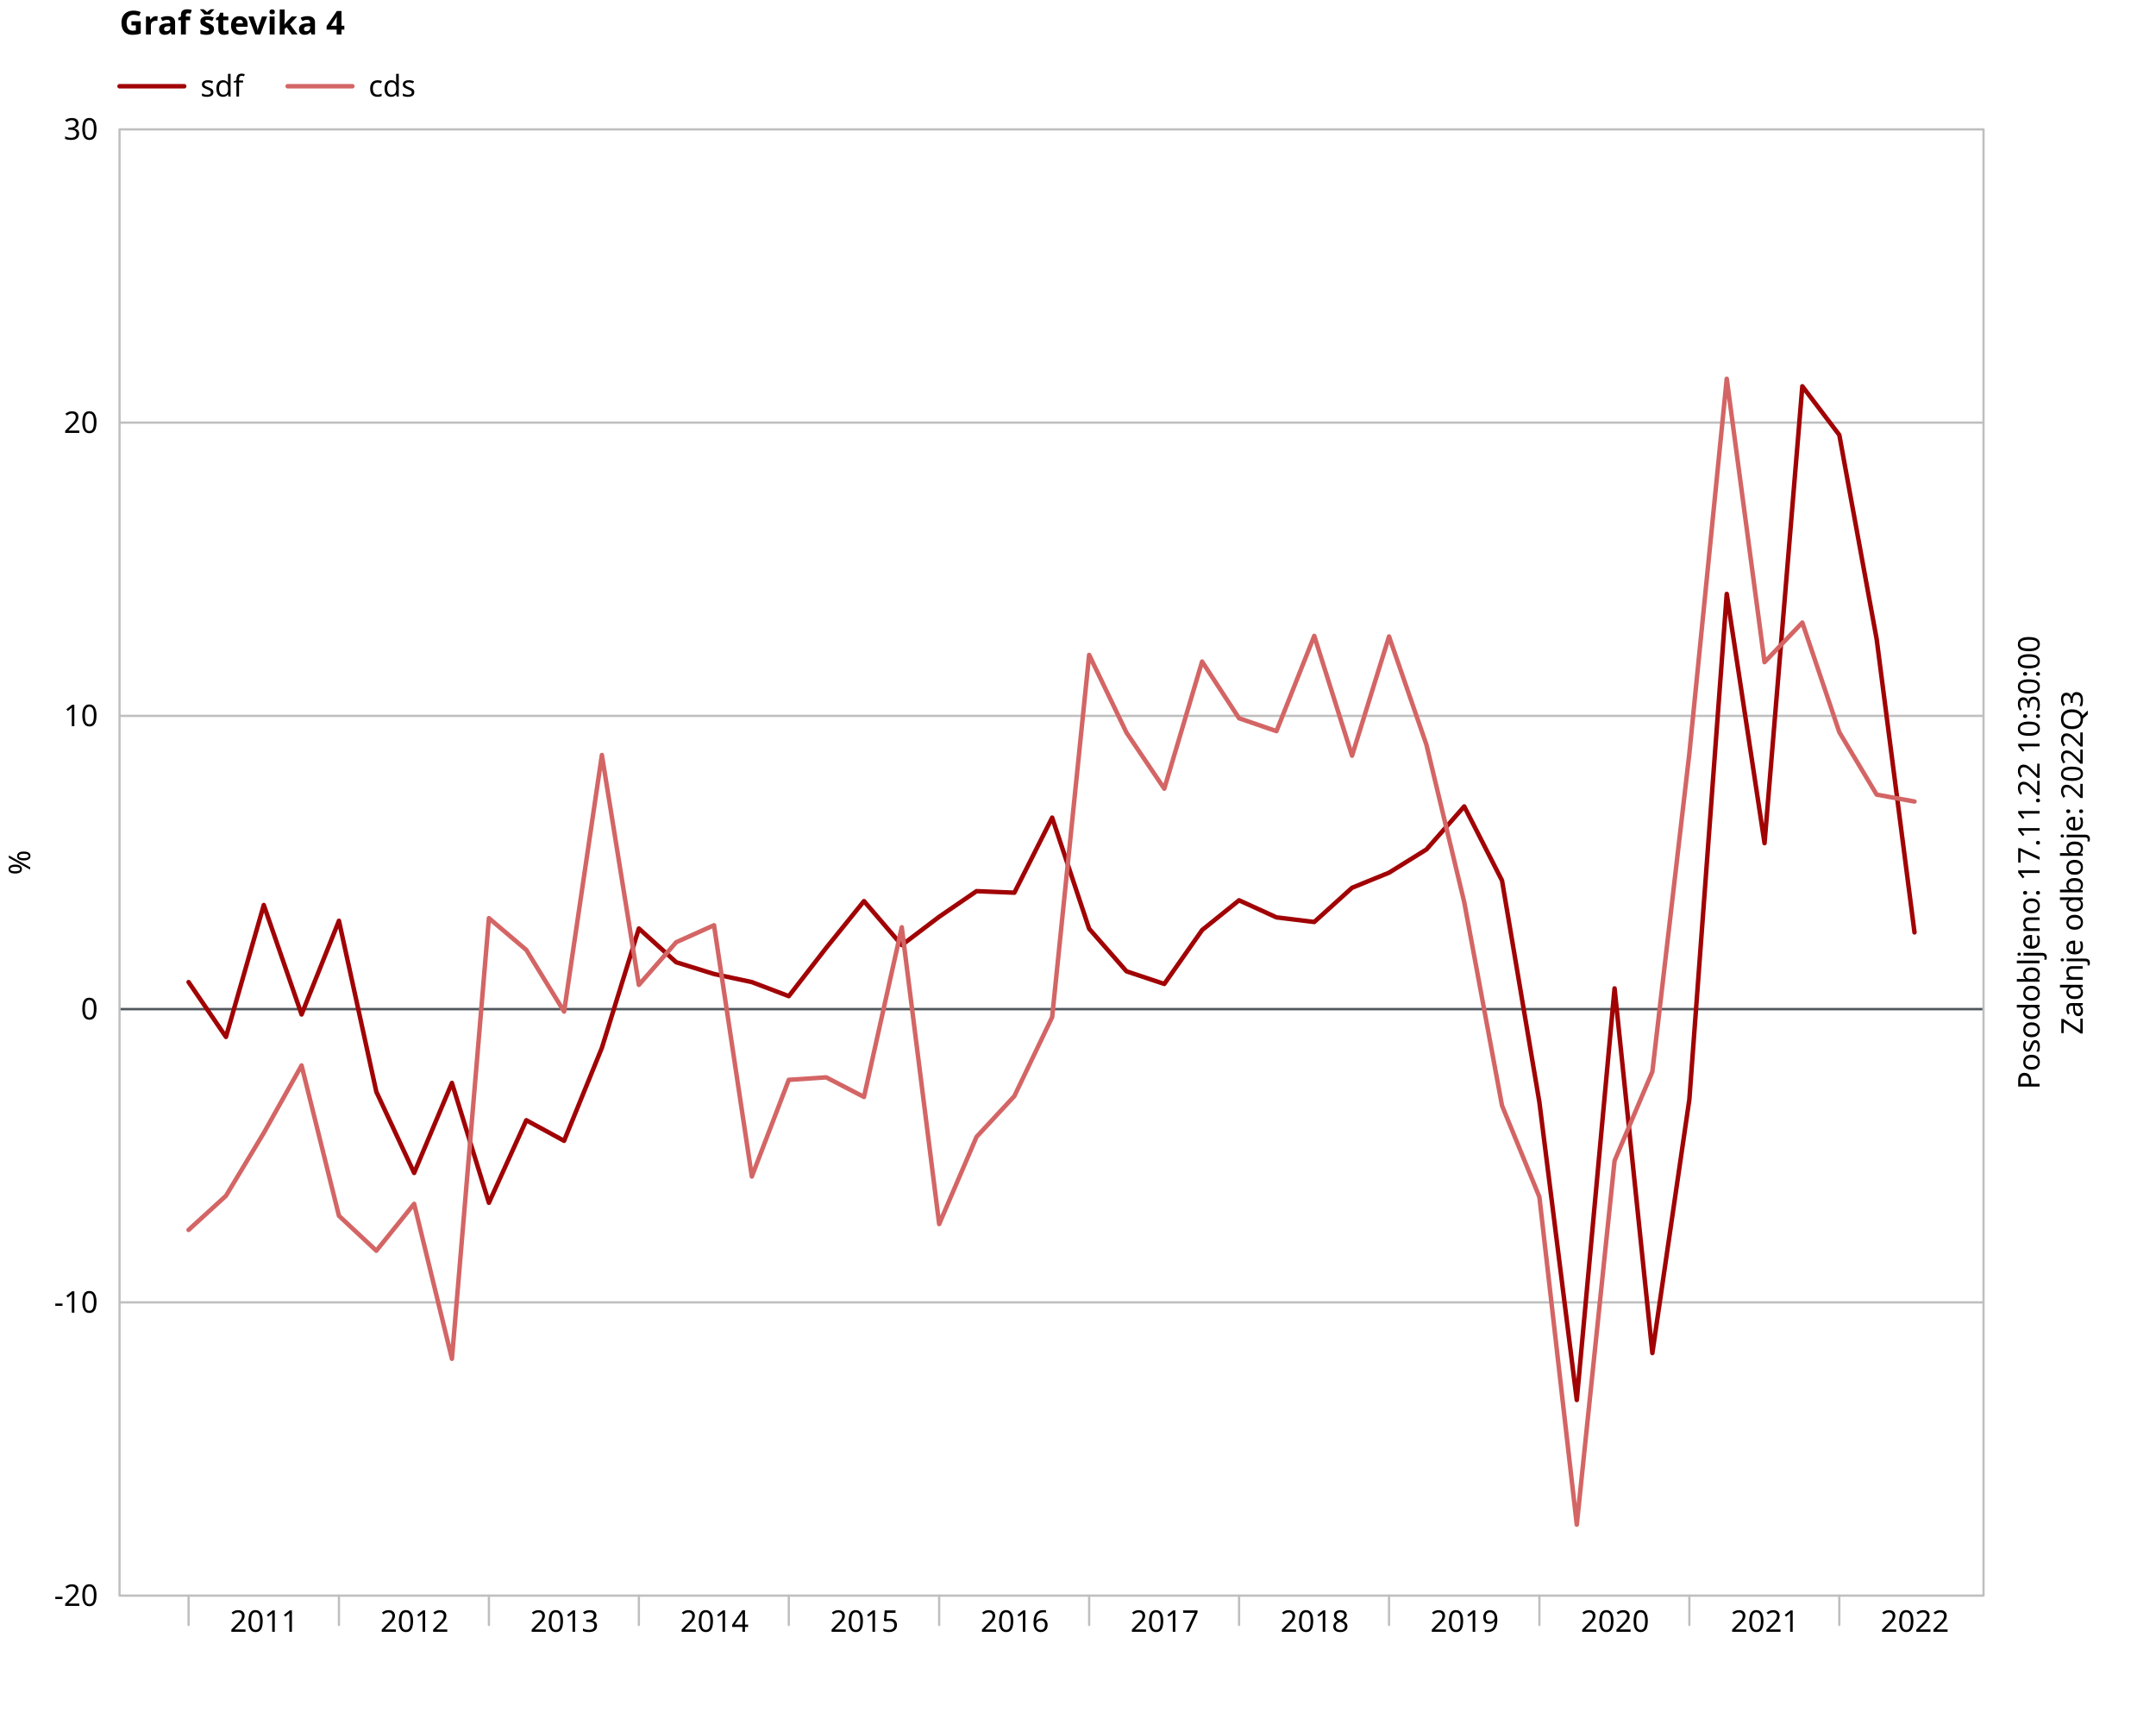
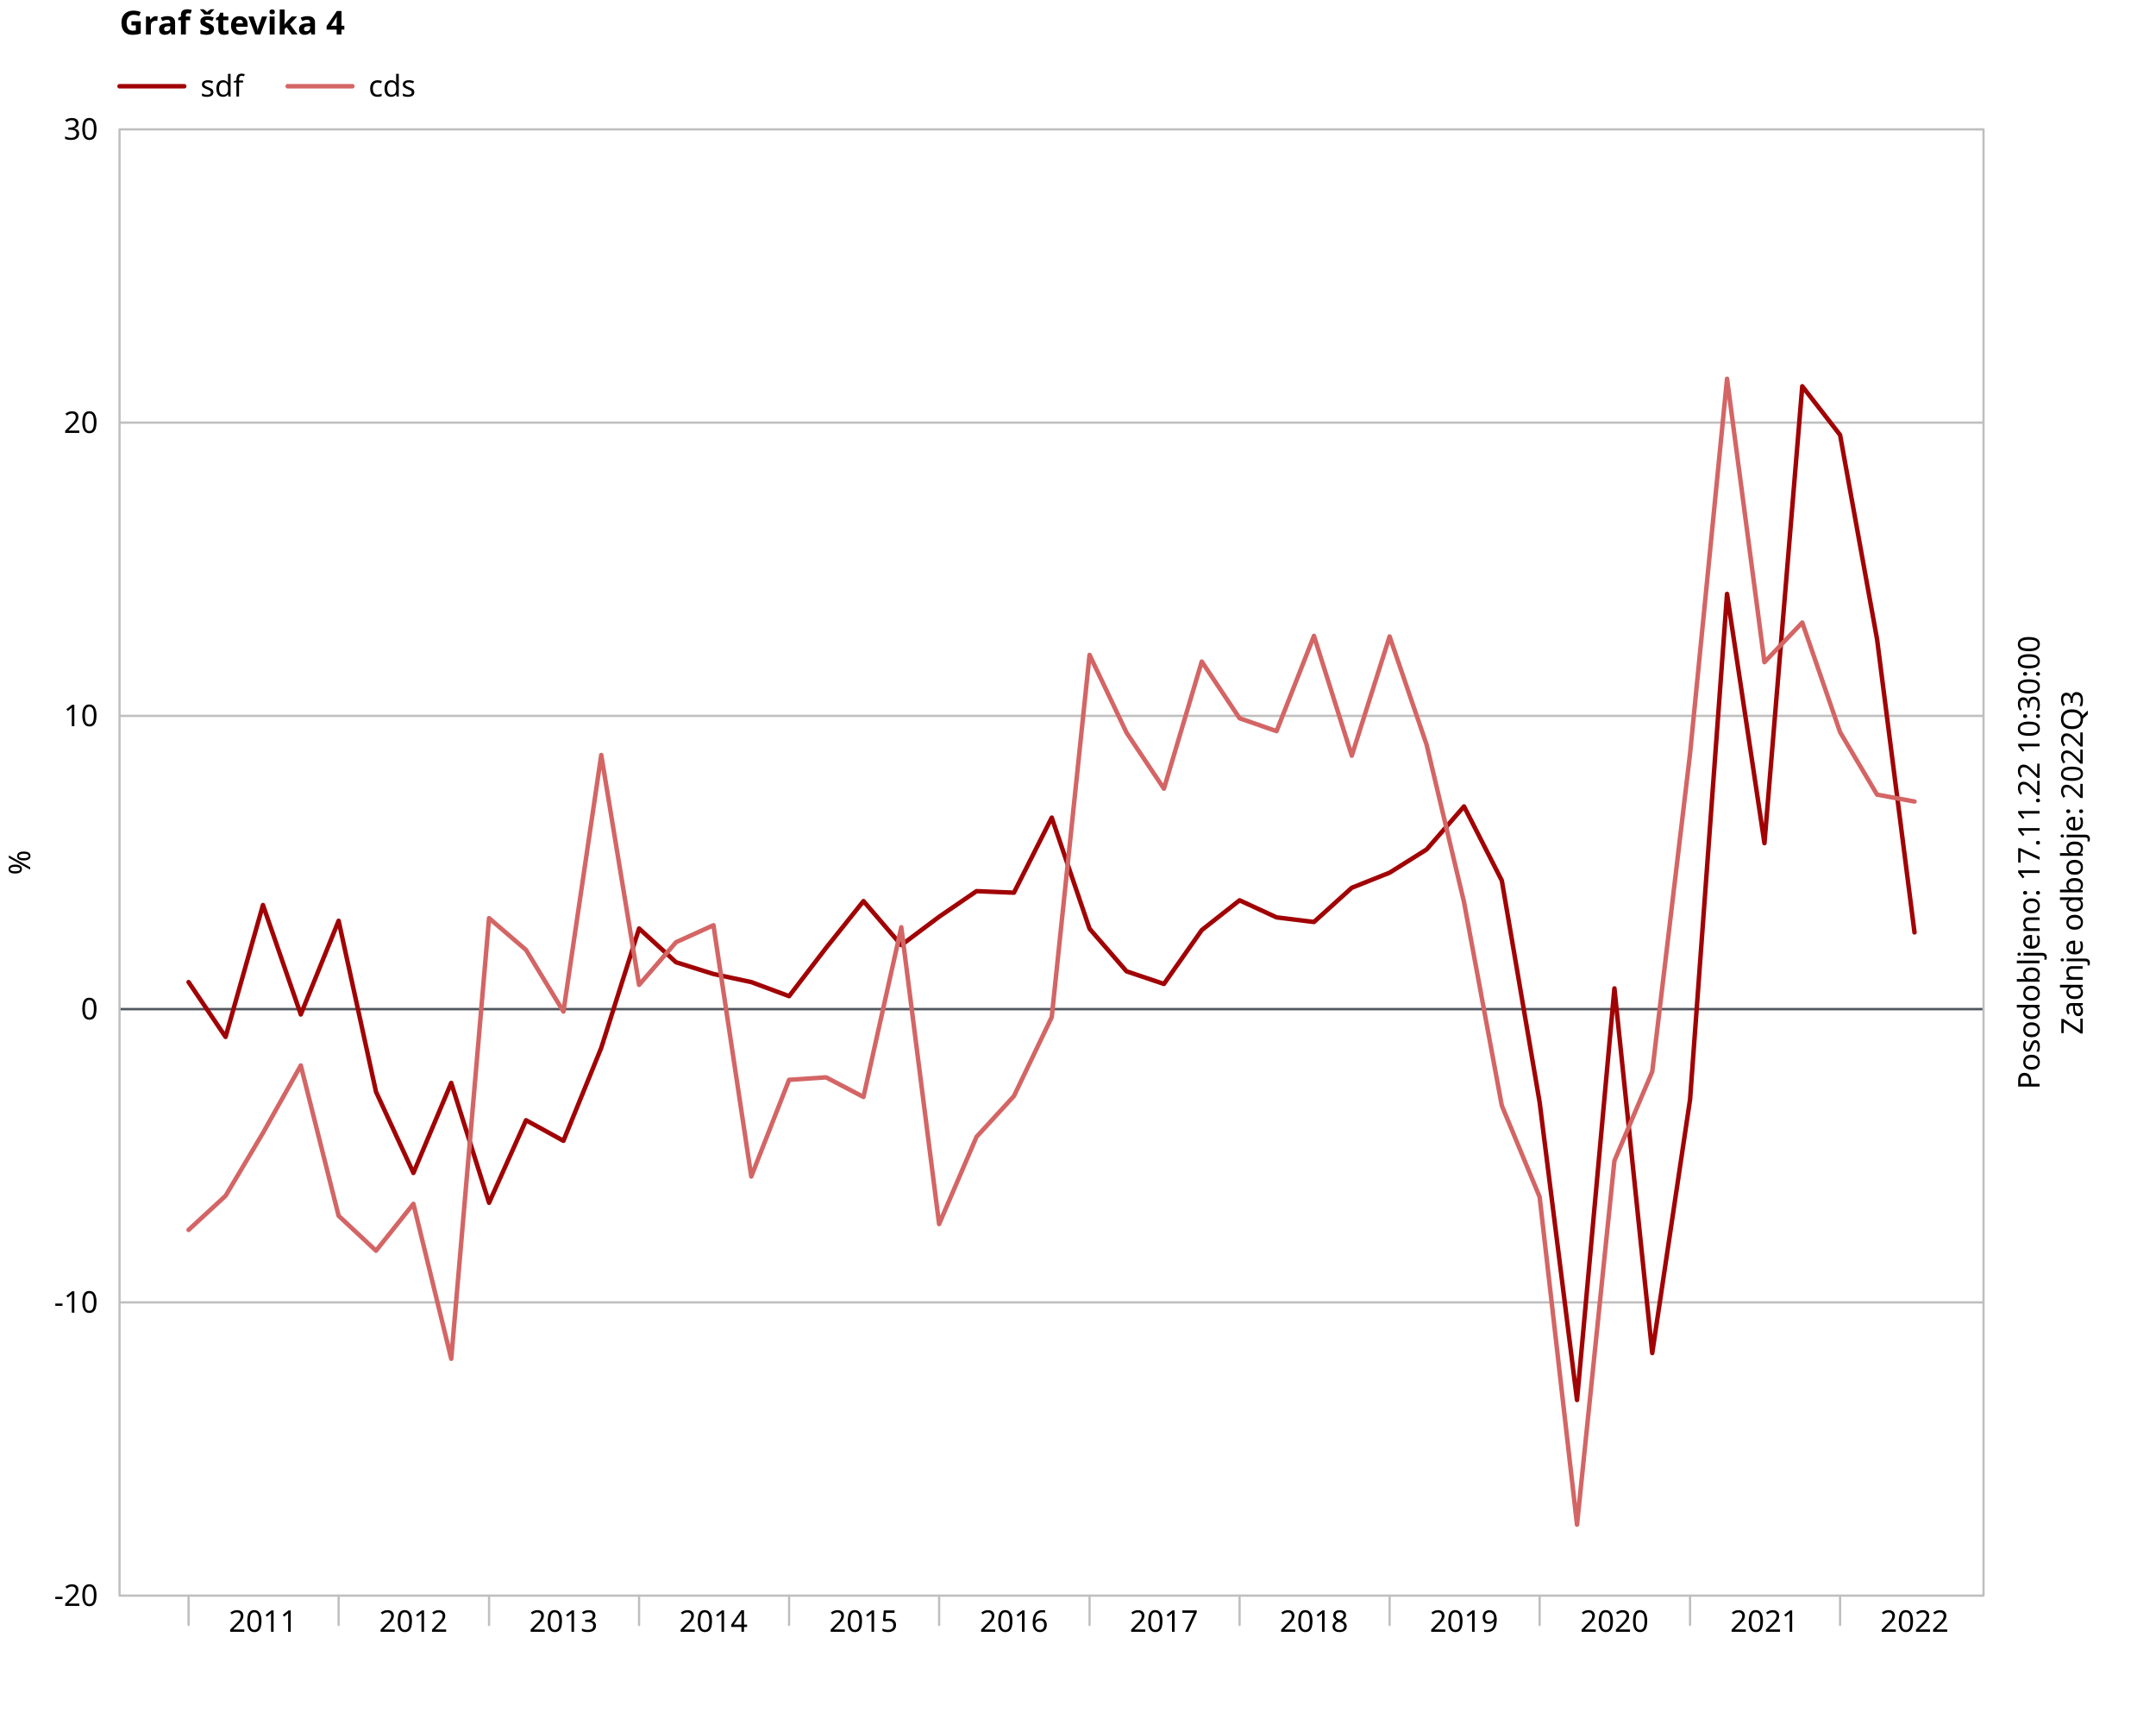
<svg xmlns="http://www.w3.org/2000/svg" class="svglite" data-engine-version="2.0" width="720.00pt" height="576.00pt" viewBox="0 0 720.00 576.00">
  <defs>
    <style type="text/css">
    .svglite line, .svglite polyline, .svglite polygon, .svglite path, .svglite rect, .svglite circle {
      fill: none;
      stroke: #000000;
      stroke-linecap: round;
      stroke-linejoin: round;
      stroke-miterlimit: 10.00;
    }
  </style>
  </defs>
  <rect width="100%" height="100%" style="stroke: none; fill: #FFFFFF;" />
  <defs>
    <clipPath id="cpMC4wMHw3MjAuMDB8MC4wMHw1NzYuMDA=">
      <rect x="0.00" y="0.00" width="720.00" height="576.00" />
    </clipPath>
  </defs>
  <g clip-path="url(#cpMC4wMHw3MjAuMDB8MC4wMHw1NzYuMDA=)">
</g>
  <defs>
    <clipPath id="cpMzkuOTJ8NjYyLjQwfDQzLjIwfDUzMi44MA==">
      <rect x="39.92" y="43.20" width="622.48" height="489.60" />
    </clipPath>
  </defs>
  <g clip-path="url(#cpMzkuOTJ8NjYyLjQwfDQzLjIwfDUzMi44MA==)">
    <line x1="39.92" y1="434.88" x2="662.40" y2="434.88" style="stroke-width: 0.75; stroke: #BFBFBF;" />
    <line x1="39.92" y1="336.96" x2="662.40" y2="336.96" style="stroke-width: 0.75; stroke: #BFBFBF;" />
    <line x1="39.92" y1="239.04" x2="662.40" y2="239.04" style="stroke-width: 0.75; stroke: #BFBFBF;" />
    <line x1="39.92" y1="141.12" x2="662.40" y2="141.12" style="stroke-width: 0.75; stroke: #BFBFBF;" />
  </g>
  <g clip-path="url(#cpMC4wMHw3MjAuMDB8MC4wMHw1NzYuMDA=)">
</g>
  <g clip-path="url(#cpMzkuOTJ8NjYyLjQwfDQzLjIwfDUzMi44MA==)">
    <line x1="39.92" y1="-642.24" x2="662.40" y2="-642.24" style="stroke-width: 0.75; stroke: #50575E;" />
    <line x1="39.92" y1="336.96" x2="662.40" y2="336.96" style="stroke-width: 0.75; stroke: #50575E;" />
-     <polyline points="62.98,327.93 75.46,346.24 88.09,302.20 100.71,338.74 113.19,307.46 125.68,364.56 138.30,391.66 150.92,361.60 163.27,401.62 175.76,374.06 188.38,380.93 201.00,349.88 213.35,310.04 225.83,321.31 238.45,325.23 251.08,327.93 263.42,332.63 275.91,316.51 288.53,300.89 301.15,315.58 313.64,306.12 326.12,297.57 338.75,298.08 351.37,273.01 363.72,310.11 376.20,324.34 388.82,328.55 401.44,310.57 413.79,300.62 426.28,306.32 438.90,307.86 451.52,296.44 463.87,291.40 476.35,283.65 488.98,269.27 501.60,294.02 514.08,368.03 526.57,467.48 539.19,330.04 551.81,451.80 564.16,367.14 576.65,198.32 589.27,281.54 601.89,128.98 614.24,145.24 626.72,213.45 639.35,311.33 " style="stroke-width: 1.50; stroke: #A10305;" />
-     <polyline points="62.98,410.68 75.46,399.30 88.09,378.30 100.71,355.77 113.19,405.97 125.68,417.63 138.30,401.98 150.92,453.71 163.27,306.58 175.76,317.20 188.38,337.77 201.00,252.11 213.35,328.86 225.83,314.61 238.45,308.95 251.08,392.85 263.42,360.57 275.91,359.74 288.53,366.29 301.15,309.63 313.64,408.73 326.12,379.60 338.75,366.00 351.37,339.62 363.72,218.68 376.20,244.65 388.82,263.35 401.44,220.91 413.79,239.84 426.28,244.14 438.90,212.33 451.52,252.33 463.87,212.52 476.35,248.64 488.98,301.22 501.60,369.17 514.08,399.68 526.57,509.09 539.19,387.59 551.81,357.83 564.16,251.63 576.65,126.48 589.27,221.11 601.89,207.88 614.24,244.48 626.72,265.33 639.35,267.64 " style="stroke-width: 1.50; stroke: #D46565;" />
+     <polyline points="62.98,327.93 75.33,346.24 87.82,302.20 100.45,338.74 113.08,307.46 125.57,364.56 138.06,391.66 150.69,361.60 163.32,401.62 175.67,374.06 188.16,380.93 200.79,349.88 213.42,310.04 225.77,321.31 238.26,325.23 250.89,327.93 263.52,332.63 275.87,316.51 288.36,300.89 300.99,315.58 313.62,306.12 326.11,297.57 338.60,298.08 351.23,273.01 363.86,310.11 376.21,324.34 388.70,328.55 401.33,310.57 413.96,300.62 426.31,306.32 438.80,307.86 451.43,296.44 464.06,291.40 476.41,283.65 488.91,269.27 501.53,294.02 514.16,368.03 526.65,467.48 539.14,330.04 551.77,451.80 564.40,367.14 576.75,198.32 589.24,281.54 601.87,128.98 614.50,145.24 626.85,213.45 639.35,311.33 " style="stroke-width: 1.50; stroke: #A10305;" />
+     <polyline points="62.98,410.68 75.33,399.30 87.82,378.30 100.45,355.77 113.08,405.97 125.57,417.63 138.06,401.98 150.69,453.71 163.32,306.58 175.67,317.20 188.16,337.77 200.79,252.11 213.42,328.86 225.77,314.61 238.26,308.95 250.89,392.85 263.52,360.57 275.87,359.74 288.36,366.29 300.99,309.63 313.62,408.73 326.11,379.60 338.60,366.00 351.23,339.62 363.86,218.68 376.21,244.65 388.70,263.35 401.33,220.91 413.96,239.84 426.31,244.14 438.80,212.33 451.43,252.33 464.06,212.52 476.41,248.64 488.91,301.22 501.53,369.17 514.16,399.68 526.65,509.09 539.14,387.59 551.77,357.83 564.40,251.63 576.75,126.48 589.24,221.11 601.87,207.88 614.50,244.48 626.85,265.33 639.35,267.64 " style="stroke-width: 1.50; stroke: #D46565;" />
  </g>
  <g clip-path="url(#cpMC4wMHw3MjAuMDB8MC4wMHw1NzYuMDA=)">
    <line x1="62.98" y1="532.80" x2="62.98" y2="542.59" style="stroke-width: 0.75; stroke: #BFBFBF;" />
-     <line x1="113.19" y1="532.80" x2="113.19" y2="542.59" style="stroke-width: 0.75; stroke: #BFBFBF;" />
-     <line x1="163.27" y1="532.80" x2="163.27" y2="542.59" style="stroke-width: 0.75; stroke: #BFBFBF;" />
-     <line x1="213.35" y1="532.80" x2="213.35" y2="542.59" style="stroke-width: 0.75; stroke: #BFBFBF;" />
-     <line x1="263.42" y1="532.80" x2="263.42" y2="542.59" style="stroke-width: 0.75; stroke: #BFBFBF;" />
-     <line x1="313.64" y1="532.80" x2="313.64" y2="542.59" style="stroke-width: 0.75; stroke: #BFBFBF;" />
-     <line x1="363.72" y1="532.80" x2="363.72" y2="542.59" style="stroke-width: 0.75; stroke: #BFBFBF;" />
-     <line x1="413.79" y1="532.80" x2="413.79" y2="542.59" style="stroke-width: 0.75; stroke: #BFBFBF;" />
-     <line x1="463.87" y1="532.80" x2="463.87" y2="542.59" style="stroke-width: 0.75; stroke: #BFBFBF;" />
-     <line x1="514.08" y1="532.80" x2="514.08" y2="542.59" style="stroke-width: 0.75; stroke: #BFBFBF;" />
-     <line x1="564.16" y1="532.80" x2="564.16" y2="542.59" style="stroke-width: 0.75; stroke: #BFBFBF;" />
-     <line x1="614.24" y1="532.80" x2="614.24" y2="542.59" style="stroke-width: 0.75; stroke: #BFBFBF;" />
-     <text x="88.22" y="544.88" text-anchor="middle" style="font-size: 10.00px; font-family: sans;" textLength="22.25px" lengthAdjust="spacingAndGlyphs">2011</text>
-     <text x="138.44" y="544.88" text-anchor="middle" style="font-size: 10.00px; font-family: sans;" textLength="22.25px" lengthAdjust="spacingAndGlyphs">2012</text>
-     <text x="188.51" y="544.88" text-anchor="middle" style="font-size: 10.00px; font-family: sans;" textLength="22.25px" lengthAdjust="spacingAndGlyphs">2013</text>
-     <text x="238.59" y="544.88" text-anchor="middle" style="font-size: 10.00px; font-family: sans;" textLength="22.25px" lengthAdjust="spacingAndGlyphs">2014</text>
-     <text x="288.67" y="544.88" text-anchor="middle" style="font-size: 10.00px; font-family: sans;" textLength="22.25px" lengthAdjust="spacingAndGlyphs">2015</text>
-     <text x="338.88" y="544.88" text-anchor="middle" style="font-size: 10.00px; font-family: sans;" textLength="22.25px" lengthAdjust="spacingAndGlyphs">2016</text>
-     <text x="388.96" y="544.88" text-anchor="middle" style="font-size: 10.00px; font-family: sans;" textLength="22.25px" lengthAdjust="spacingAndGlyphs">2017</text>
-     <text x="439.04" y="544.88" text-anchor="middle" style="font-size: 10.00px; font-family: sans;" textLength="22.25px" lengthAdjust="spacingAndGlyphs">2018</text>
-     <text x="489.11" y="544.88" text-anchor="middle" style="font-size: 10.00px; font-family: sans;" textLength="22.25px" lengthAdjust="spacingAndGlyphs">2019</text>
-     <text x="539.33" y="544.88" text-anchor="middle" style="font-size: 10.00px; font-family: sans;" textLength="22.25px" lengthAdjust="spacingAndGlyphs">2020</text>
-     <text x="589.41" y="544.88" text-anchor="middle" style="font-size: 10.00px; font-family: sans;" textLength="22.25px" lengthAdjust="spacingAndGlyphs">2021</text>
-     <text x="639.48" y="544.88" text-anchor="middle" style="font-size: 10.00px; font-family: sans;" textLength="22.25px" lengthAdjust="spacingAndGlyphs">2022</text>
+     <line x1="113.08" y1="532.80" x2="113.08" y2="542.59" style="stroke-width: 0.75; stroke: #BFBFBF;" />
+     <line x1="163.32" y1="532.80" x2="163.32" y2="542.59" style="stroke-width: 0.75; stroke: #BFBFBF;" />
+     <line x1="213.42" y1="532.80" x2="213.42" y2="542.59" style="stroke-width: 0.75; stroke: #BFBFBF;" />
+     <line x1="263.52" y1="532.80" x2="263.52" y2="542.59" style="stroke-width: 0.75; stroke: #BFBFBF;" />
+     <line x1="313.62" y1="532.80" x2="313.62" y2="542.59" style="stroke-width: 0.75; stroke: #BFBFBF;" />
+     <line x1="363.86" y1="532.80" x2="363.86" y2="542.59" style="stroke-width: 0.75; stroke: #BFBFBF;" />
+     <line x1="413.96" y1="532.80" x2="413.96" y2="542.59" style="stroke-width: 0.75; stroke: #BFBFBF;" />
+     <line x1="464.06" y1="532.80" x2="464.06" y2="542.59" style="stroke-width: 0.75; stroke: #BFBFBF;" />
+     <line x1="514.16" y1="532.80" x2="514.16" y2="542.59" style="stroke-width: 0.75; stroke: #BFBFBF;" />
+     <line x1="564.40" y1="532.80" x2="564.40" y2="542.59" style="stroke-width: 0.75; stroke: #BFBFBF;" />
+     <line x1="614.50" y1="532.80" x2="614.50" y2="542.59" style="stroke-width: 0.75; stroke: #BFBFBF;" />
+     <text x="87.82" y="544.88" text-anchor="middle" style="font-size: 10.00px; font-family: sans;" textLength="22.25px" lengthAdjust="spacingAndGlyphs">2011</text>
+     <text x="138.06" y="544.88" text-anchor="middle" style="font-size: 10.00px; font-family: sans;" textLength="22.25px" lengthAdjust="spacingAndGlyphs">2012</text>
+     <text x="188.16" y="544.88" text-anchor="middle" style="font-size: 10.00px; font-family: sans;" textLength="22.25px" lengthAdjust="spacingAndGlyphs">2013</text>
+     <text x="238.26" y="544.88" text-anchor="middle" style="font-size: 10.00px; font-family: sans;" textLength="22.25px" lengthAdjust="spacingAndGlyphs">2014</text>
+     <text x="288.36" y="544.88" text-anchor="middle" style="font-size: 10.00px; font-family: sans;" textLength="22.25px" lengthAdjust="spacingAndGlyphs">2015</text>
+     <text x="338.60" y="544.88" text-anchor="middle" style="font-size: 10.00px; font-family: sans;" textLength="22.25px" lengthAdjust="spacingAndGlyphs">2016</text>
+     <text x="388.70" y="544.88" text-anchor="middle" style="font-size: 10.00px; font-family: sans;" textLength="22.25px" lengthAdjust="spacingAndGlyphs">2017</text>
+     <text x="438.80" y="544.88" text-anchor="middle" style="font-size: 10.00px; font-family: sans;" textLength="22.25px" lengthAdjust="spacingAndGlyphs">2018</text>
+     <text x="488.91" y="544.88" text-anchor="middle" style="font-size: 10.00px; font-family: sans;" textLength="22.25px" lengthAdjust="spacingAndGlyphs">2019</text>
+     <text x="539.14" y="544.88" text-anchor="middle" style="font-size: 10.00px; font-family: sans;" textLength="22.25px" lengthAdjust="spacingAndGlyphs">2020</text>
+     <text x="589.24" y="544.88" text-anchor="middle" style="font-size: 10.00px; font-family: sans;" textLength="22.25px" lengthAdjust="spacingAndGlyphs">2021</text>
+     <text x="639.35" y="544.88" text-anchor="middle" style="font-size: 10.00px; font-family: sans;" textLength="22.25px" lengthAdjust="spacingAndGlyphs">2022</text>
    <text x="32.72" y="536.24" text-anchor="end" style="font-size: 10.00px; font-family: sans;" textLength="14.45px" lengthAdjust="spacingAndGlyphs">-20</text>
    <text x="32.72" y="438.32" text-anchor="end" style="font-size: 10.00px; font-family: sans;" textLength="14.45px" lengthAdjust="spacingAndGlyphs">-10</text>
    <text x="32.72" y="340.40" text-anchor="end" style="font-size: 10.00px; font-family: sans;" textLength="11.12px" lengthAdjust="spacingAndGlyphs">  0</text>
    <text x="32.72" y="242.48" text-anchor="end" style="font-size: 10.00px; font-family: sans;" textLength="13.90px" lengthAdjust="spacingAndGlyphs"> 10</text>
    <text x="32.72" y="144.56" text-anchor="end" style="font-size: 10.00px; font-family: sans;" textLength="13.90px" lengthAdjust="spacingAndGlyphs"> 20</text>
    <text x="32.72" y="46.64" text-anchor="end" style="font-size: 10.00px; font-family: sans;" textLength="13.90px" lengthAdjust="spacingAndGlyphs"> 30</text>
    <polygon points="39.92,532.80 662.40,532.80 662.40,43.20 39.92,43.20 " style="stroke-width: 0.75; stroke: #BFBFBF; fill: none;" />
    <text transform="translate(10.08,288.00) rotate(-90)" text-anchor="middle" style="font-size: 10.00px; font-family: sans;" textLength="8.89px" lengthAdjust="spacingAndGlyphs">%</text>
    <text transform="translate(681.12,288.00) rotate(-90)" text-anchor="middle" style="font-size: 10.00px; font-family: sans;" textLength="146.80px" lengthAdjust="spacingAndGlyphs">Posodobljeno: 17.11.22 10:30:00</text>
    <text transform="translate(695.52,288.00) rotate(-90)" text-anchor="middle" style="font-size: 10.00px; font-family: sans;" textLength="110.09px" lengthAdjust="spacingAndGlyphs">Zadnje odbobje: 2022Q3</text>
    <line x1="39.92" y1="28.80" x2="61.52" y2="28.80" style="stroke-width: 1.50; stroke: #A10305;" />
    <line x1="96.07" y1="28.80" x2="117.67" y2="28.80" style="stroke-width: 1.50; stroke: #D46565;" />
    <text x="66.92" y="32.24" style="font-size: 10.00px; font-family: sans;" textLength="16.12px" lengthAdjust="spacingAndGlyphs">sdf </text>
    <text x="123.07" y="32.24" style="font-size: 10.00px; font-family: sans;" textLength="18.35px" lengthAdjust="spacingAndGlyphs">cds </text>
    <text x="39.92" y="11.52" style="font-size: 11.00px; font-weight: bold; font-family: sans;" textLength="67.87px" lengthAdjust="spacingAndGlyphs">Graf števika 4</text>
  </g>
</svg>
